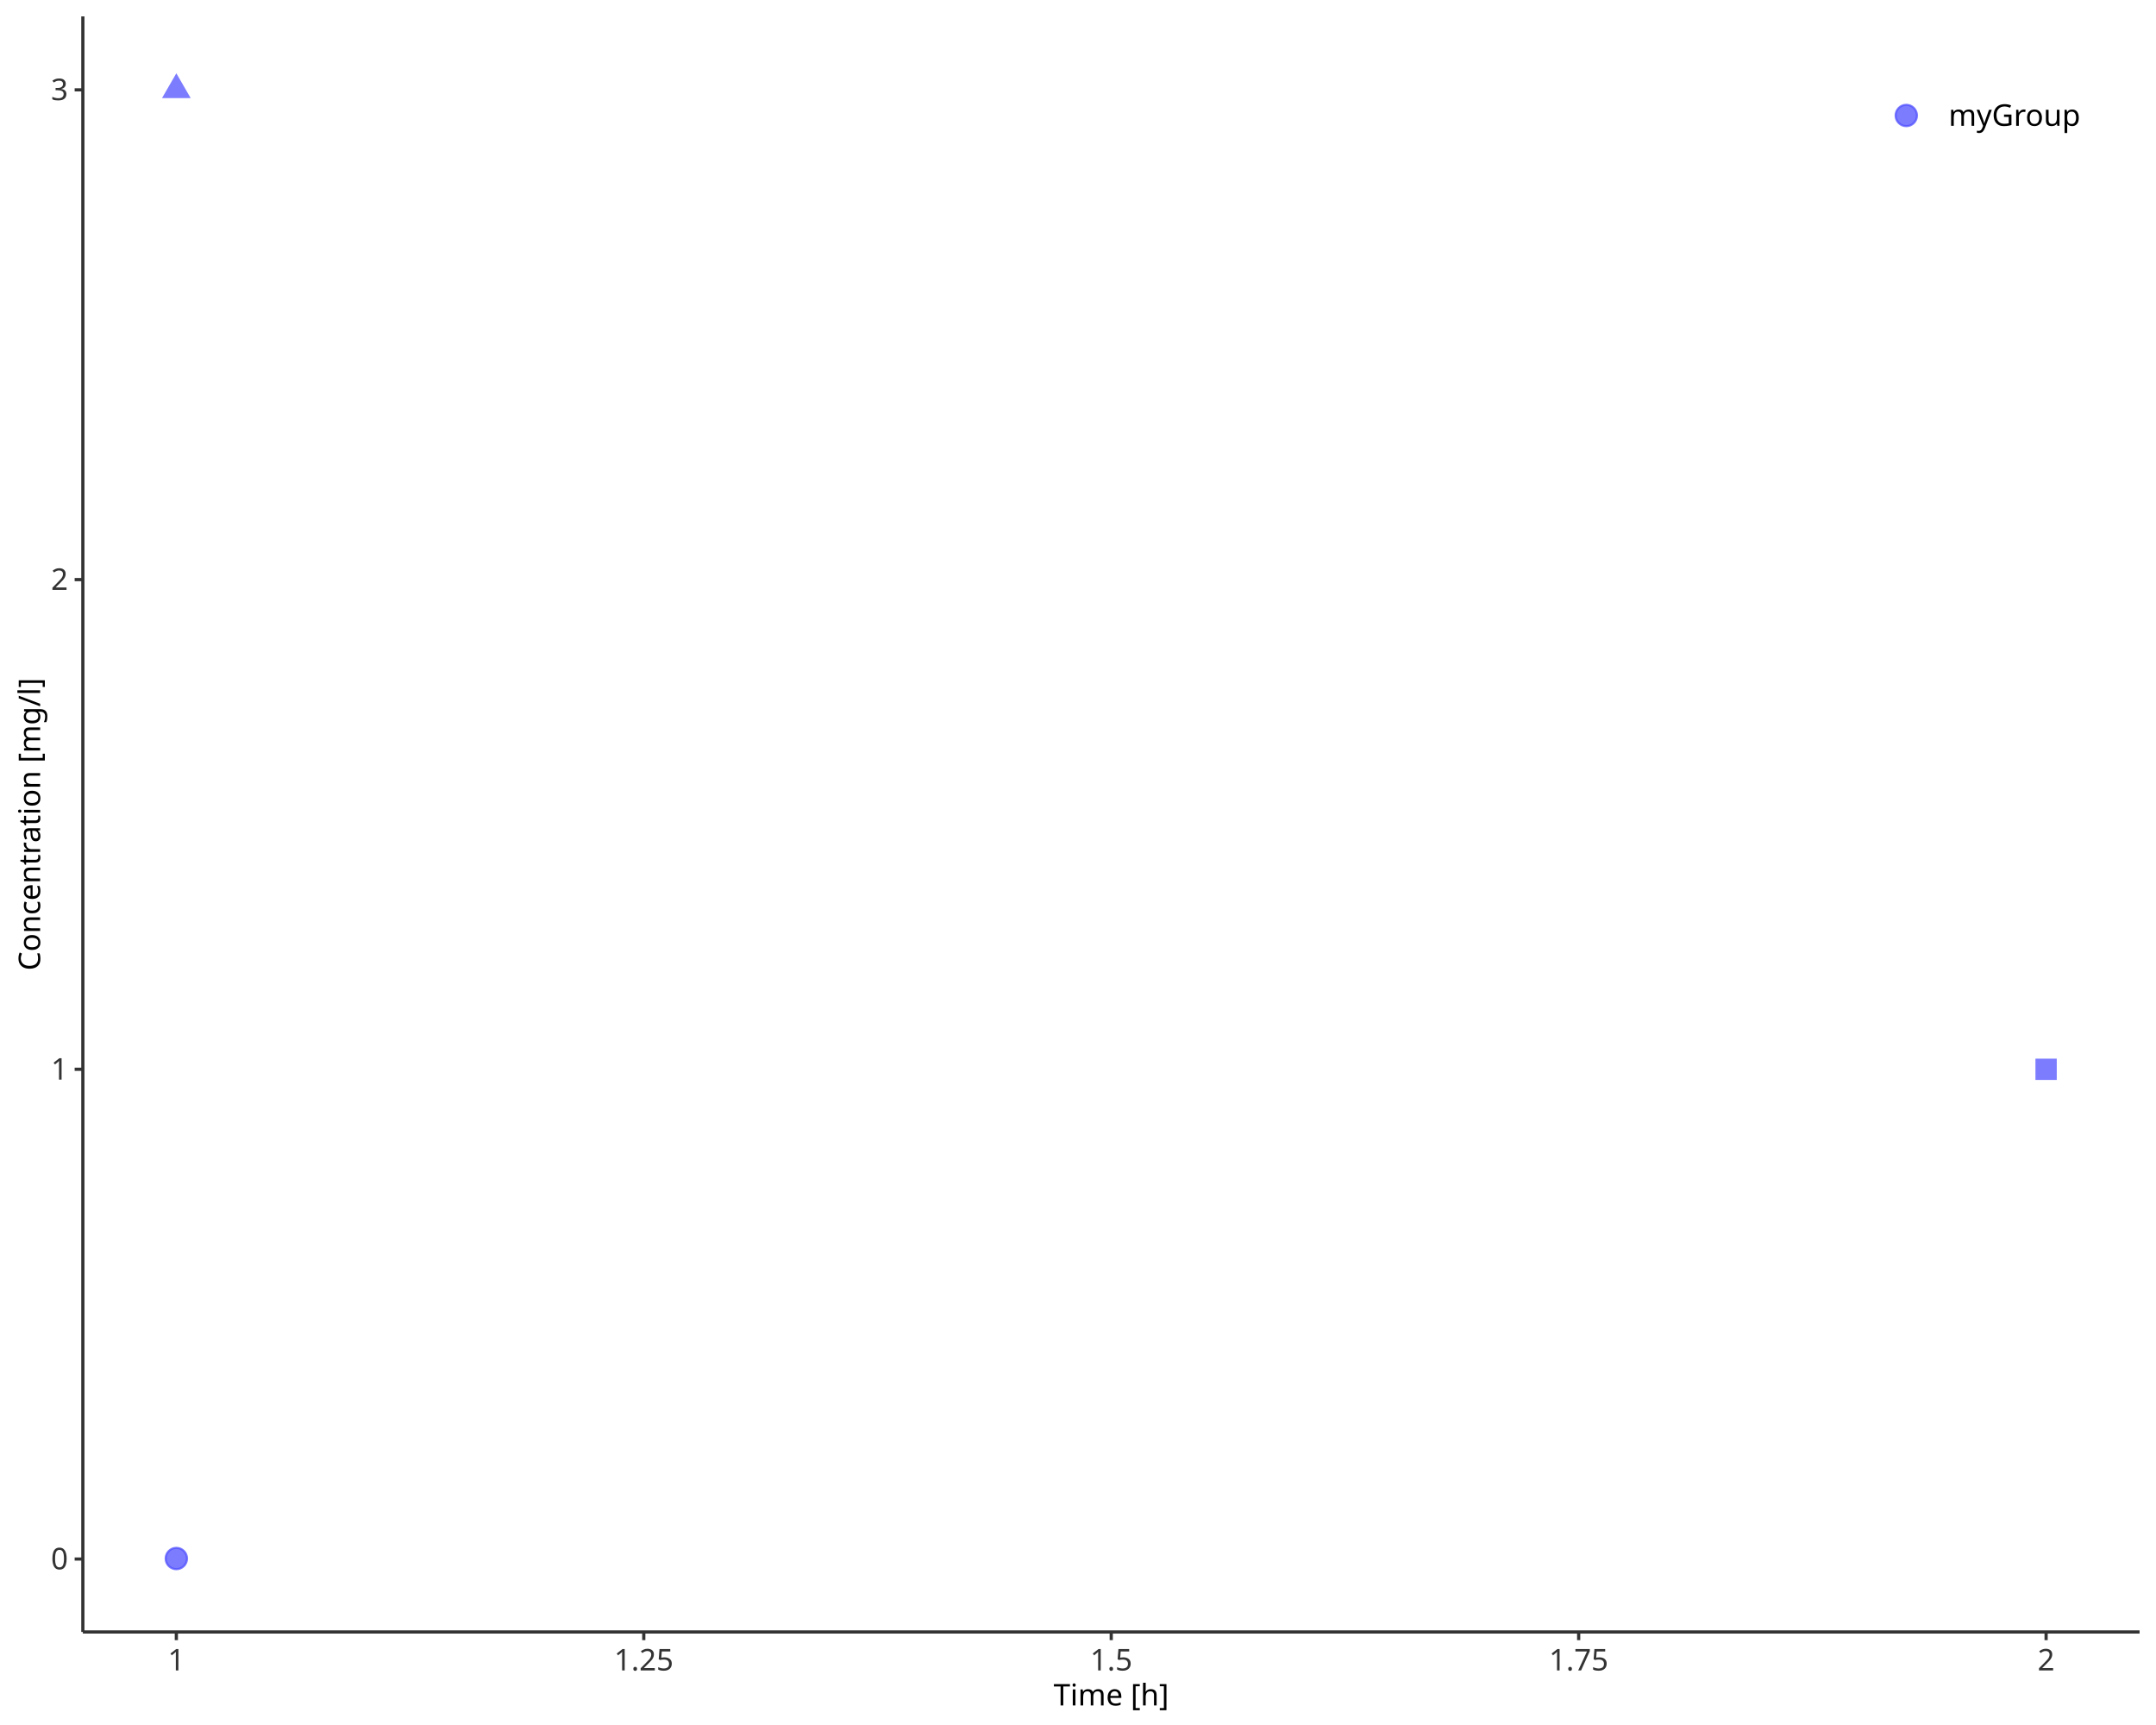
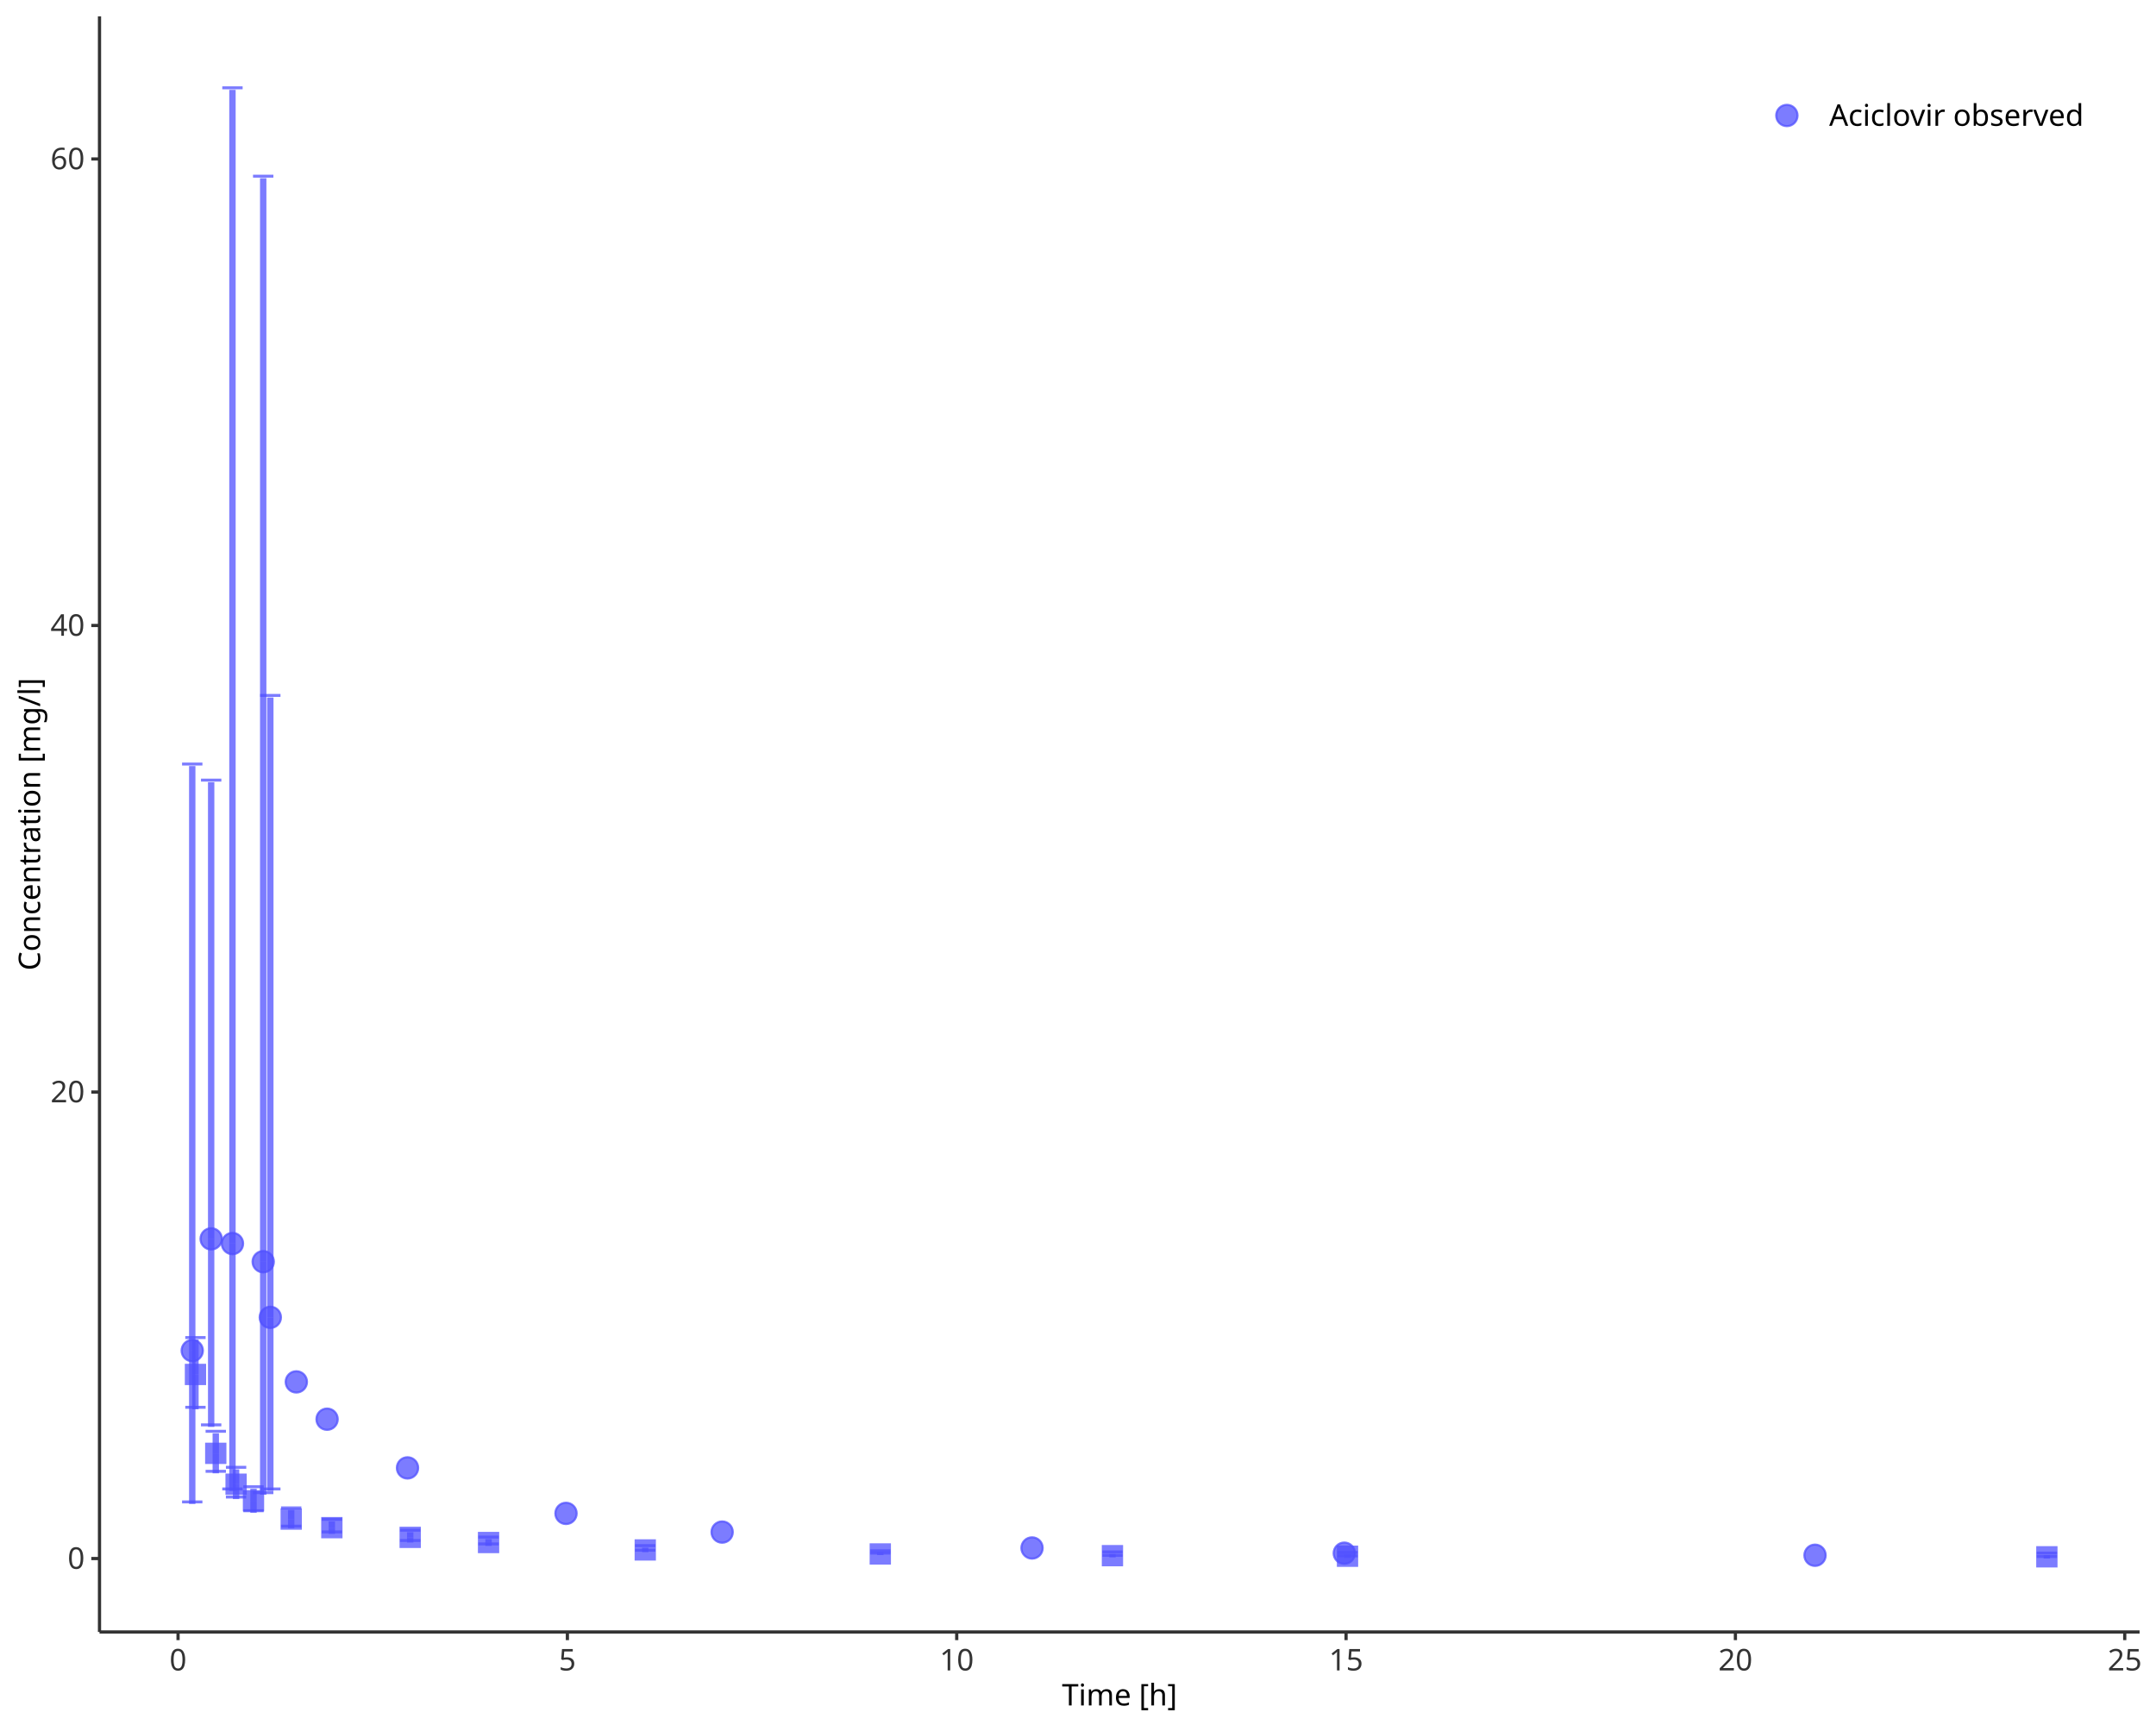
<svg xmlns="http://www.w3.org/2000/svg" class="svglite" data-engine-version="2.0" width="720.00pt" height="576.00pt" viewBox="0 0 720.00 576.00">
  <defs>
    <style type="text/css">
    .svglite line, .svglite polyline, .svglite polygon, .svglite path, .svglite rect, .svglite circle {
      fill: none;
      stroke: #000000;
      stroke-linecap: round;
      stroke-linejoin: round;
      stroke-miterlimit: 10.00;
    }
  </style>
  </defs>
  <rect width="100%" height="100%" style="stroke: none; fill: #FFFFFF;" />
  <defs>
    <clipPath id="cpMC4wMHw3MjAuMDB8MC4wMHw1NzYuMDA=">
      <rect x="0.00" y="0.00" width="720.00" height="576.00" />
    </clipPath>
  </defs>
  <g clip-path="url(#cpMC4wMHw3MjAuMDB8MC4wMHw1NzYuMDA=)">
    <rect x="0.00" y="0.00" width="720.00" height="576.00" style="stroke-width: 1.07; stroke: none; fill: #FFFFFF;" />
  </g>
  <defs>
-     <clipPath id="cpMjcuNjd8NzE0LjUyfDUuNDh8NTQ0Ljkz">
-       <rect x="27.67" y="5.48" width="686.85" height="539.45" />
+     <clipPath id="cpMzMuMjN8NzE0LjUyfDUuNDh8NTQ0Ljkz">
+       <rect x="33.23" y="5.48" width="681.29" height="539.45" />
    </clipPath>
  </defs>
-   <g clip-path="url(#cpMjcuNjd8NzE0LjUyfDUuNDh8NTQ0Ljkz)">
-     <rect x="27.67" y="5.48" width="686.85" height="539.45" style="stroke-width: 1.07; stroke: none; fill: #FFFFFF;" />
-   </g>
-   <g clip-path="url(#cpMC4wMHw3MjAuMDB8MC4wMHw1NzYuMDA=)">
- </g>
-   <g clip-path="url(#cpMjcuNjd8NzE0LjUyfDUuNDh8NTQ0Ljkz)">
- </g>
-   <g clip-path="url(#cpMC4wMHw3MjAuMDB8MC4wMHw1NzYuMDA=)">
- </g>
-   <g clip-path="url(#cpMjcuNjd8NzE0LjUyfDUuNDh8NTQ0Ljkz)">
- </g>
-   <g clip-path="url(#cpMC4wMHw3MjAuMDB8MC4wMHw1NzYuMDA=)">
- </g>
-   <g clip-path="url(#cpMjcuNjd8NzE0LjUyfDUuNDh8NTQ0Ljkz)">
- </g>
-   <g clip-path="url(#cpMC4wMHw3MjAuMDB8MC4wMHw1NzYuMDA=)">
- </g>
-   <g clip-path="url(#cpMjcuNjd8NzE0LjUyfDUuNDh8NTQ0Ljkz)">
- </g>
-   <g clip-path="url(#cpMC4wMHw3MjAuMDB8MC4wMHw1NzYuMDA=)">
- </g>
-   <g clip-path="url(#cpMjcuNjd8NzE0LjUyfDUuNDh8NTQ0Ljkz)">
- </g>
-   <g clip-path="url(#cpMC4wMHw3MjAuMDB8MC4wMHw1NzYuMDA=)">
- </g>
-   <g clip-path="url(#cpMjcuNjd8NzE0LjUyfDUuNDh8NTQ0Ljkz)">
- </g>
-   <g clip-path="url(#cpMC4wMHw3MjAuMDB8MC4wMHw1NzYuMDA=)">
- </g>
-   <g clip-path="url(#cpMjcuNjd8NzE0LjUyfDUuNDh8NTQ0Ljkz)">
- </g>
-   <g clip-path="url(#cpMC4wMHw3MjAuMDB8MC4wMHw1NzYuMDA=)">
- </g>
-   <g clip-path="url(#cpMjcuNjd8NzE0LjUyfDUuNDh8NTQ0Ljkz)">
- </g>
-   <g clip-path="url(#cpMC4wMHw3MjAuMDB8MC4wMHw1NzYuMDA=)">
- </g>
-   <g clip-path="url(#cpMjcuNjd8NzE0LjUyfDUuNDh8NTQ0Ljkz)">
- </g>
-   <g clip-path="url(#cpMC4wMHw3MjAuMDB8MC4wMHw1NzYuMDA=)">
- </g>
-   <g clip-path="url(#cpMjcuNjd8NzE0LjUyfDUuNDh8NTQ0Ljkz)">
- </g>
-   <g clip-path="url(#cpMC4wMHw3MjAuMDB8MC4wMHw1NzYuMDA=)">
- </g>
-   <g clip-path="url(#cpMjcuNjd8NzE0LjUyfDUuNDh8NTQ0Ljkz)">
- </g>
-   <g clip-path="url(#cpMC4wMHw3MjAuMDB8MC4wMHw1NzYuMDA=)">
- </g>
-   <g clip-path="url(#cpMjcuNjd8NzE0LjUyfDUuNDh8NTQ0Ljkz)">
- </g>
-   <g clip-path="url(#cpMC4wMHw3MjAuMDB8MC4wMHw1NzYuMDA=)">
- </g>
-   <g clip-path="url(#cpMjcuNjd8NzE0LjUyfDUuNDh8NTQ0Ljkz)">
- </g>
-   <g clip-path="url(#cpMC4wMHw3MjAuMDB8MC4wMHw1NzYuMDA=)">
- </g>
-   <g clip-path="url(#cpMjcuNjd8NzE0LjUyfDUuNDh8NTQ0Ljkz)">
- </g>
-   <g clip-path="url(#cpMC4wMHw3MjAuMDB8MC4wMHw1NzYuMDA=)">
- </g>
-   <g clip-path="url(#cpMjcuNjd8NzE0LjUyfDUuNDh8NTQ0Ljkz)">
- </g>
-   <g clip-path="url(#cpMC4wMHw3MjAuMDB8MC4wMHw1NzYuMDA=)">
- </g>
-   <g clip-path="url(#cpMjcuNjd8NzE0LjUyfDUuNDh8NTQ0Ljkz)">
-     <circle cx="58.89" cy="520.41" r="3.56" style="stroke-width: 0.71; stroke: #5050FF; stroke-opacity: 0.75; fill: #5050FF; fill-opacity: 0.75;" />
-     <polygon points="679.74,360.61 686.86,360.61 686.86,353.50 679.74,353.50 " style="stroke-width: 0.71; stroke: none; fill: #5050FF; fill-opacity: 0.75;" />
-     <polygon points="58.89,24.47 63.68,32.76 54.10,32.76 " style="stroke-width: 0.71; stroke: none; fill: #5050FF; fill-opacity: 0.75;" />
-   </g>
-   <g clip-path="url(#cpMC4wMHw3MjAuMDB8MC4wMHw1NzYuMDA=)">
-     <polyline points="27.67,544.93 27.67,5.48 " style="stroke-width: 1.07; stroke: #333333; stroke-linecap: butt;" />
-     <text x="22.74" y="524.02" text-anchor="end" style="font-size: 10.00px; fill: #333333; font-family: sans;" textLength="5.56px" lengthAdjust="spacingAndGlyphs">0</text>
-     <text x="22.74" y="360.49" text-anchor="end" style="font-size: 10.00px; fill: #333333; font-family: sans;" textLength="5.56px" lengthAdjust="spacingAndGlyphs">1</text>
-     <text x="22.74" y="196.97" text-anchor="end" style="font-size: 10.00px; fill: #333333; font-family: sans;" textLength="5.56px" lengthAdjust="spacingAndGlyphs">2</text>
-     <text x="22.74" y="33.44" text-anchor="end" style="font-size: 10.00px; fill: #333333; font-family: sans;" textLength="5.56px" lengthAdjust="spacingAndGlyphs">3</text>
-     <polyline points="24.93,520.58 27.67,520.58 " style="stroke-width: 1.07; stroke: #333333; stroke-linecap: butt;" />
-     <polyline points="24.93,357.05 27.67,357.05 " style="stroke-width: 1.07; stroke: #333333; stroke-linecap: butt;" />
-     <polyline points="24.93,193.53 27.67,193.53 " style="stroke-width: 1.07; stroke: #333333; stroke-linecap: butt;" />
-     <polyline points="24.93,30.00 27.67,30.00 " style="stroke-width: 1.07; stroke: #333333; stroke-linecap: butt;" />
-     <polyline points="27.67,544.93 714.52,544.93 " style="stroke-width: 1.07; stroke: #333333; stroke-linecap: butt;" />
-     <polyline points="58.89,547.67 58.89,544.93 " style="stroke-width: 1.07; stroke: #333333; stroke-linecap: butt;" />
-     <polyline points="214.99,547.67 214.99,544.93 " style="stroke-width: 1.07; stroke: #333333; stroke-linecap: butt;" />
-     <polyline points="371.10,547.67 371.10,544.93 " style="stroke-width: 1.07; stroke: #333333; stroke-linecap: butt;" />
-     <polyline points="527.20,547.67 527.20,544.93 " style="stroke-width: 1.07; stroke: #333333; stroke-linecap: butt;" />
-     <polyline points="683.30,547.67 683.30,544.93 " style="stroke-width: 1.07; stroke: #333333; stroke-linecap: butt;" />
-     <text x="58.89" y="557.78" text-anchor="middle" style="font-size: 10.00px; fill: #333333; font-family: sans;" textLength="5.56px" lengthAdjust="spacingAndGlyphs">1</text>
-     <text x="214.99" y="557.78" text-anchor="middle" style="font-size: 10.00px; fill: #333333; font-family: sans;" textLength="19.46px" lengthAdjust="spacingAndGlyphs">1.25</text>
-     <text x="371.10" y="557.78" text-anchor="middle" style="font-size: 10.00px; fill: #333333; font-family: sans;" textLength="13.90px" lengthAdjust="spacingAndGlyphs">1.5</text>
-     <text x="527.20" y="557.78" text-anchor="middle" style="font-size: 10.00px; fill: #333333; font-family: sans;" textLength="19.46px" lengthAdjust="spacingAndGlyphs">1.75</text>
-     <text x="683.30" y="557.78" text-anchor="middle" style="font-size: 10.00px; fill: #333333; font-family: sans;" textLength="5.56px" lengthAdjust="spacingAndGlyphs">2</text>
-     <text x="371.10" y="569.48" text-anchor="middle" style="font-size: 10.00px; font-family: sans;" textLength="36.12px" lengthAdjust="spacingAndGlyphs">Time [h]</text>
+   <g clip-path="url(#cpMzMuMjN8NzE0LjUyfDUuNDh8NTQ0Ljkz)">
+     <rect x="33.23" y="5.48" width="681.29" height="539.45" style="stroke-width: 1.07; stroke: none; fill: #FFFFFF;" />
+   </g>
+   <g clip-path="url(#cpMC4wMHw3MjAuMDB8MC4wMHw1NzYuMDA=)">
+ </g>
+   <g clip-path="url(#cpMzMuMjN8NzE0LjUyfDUuNDh8NTQ0Ljkz)">
+ </g>
+   <g clip-path="url(#cpMC4wMHw3MjAuMDB8MC4wMHw1NzYuMDA=)">
+ </g>
+   <g clip-path="url(#cpMzMuMjN8NzE0LjUyfDUuNDh8NTQ0Ljkz)">
+ </g>
+   <g clip-path="url(#cpMC4wMHw3MjAuMDB8MC4wMHw1NzYuMDA=)">
+ </g>
+   <g clip-path="url(#cpMzMuMjN8NzE0LjUyfDUuNDh8NTQ0Ljkz)">
+ </g>
+   <g clip-path="url(#cpMC4wMHw3MjAuMDB8MC4wMHw1NzYuMDA=)">
+ </g>
+   <g clip-path="url(#cpMzMuMjN8NzE0LjUyfDUuNDh8NTQ0Ljkz)">
+ </g>
+   <g clip-path="url(#cpMC4wMHw3MjAuMDB8MC4wMHw1NzYuMDA=)">
+ </g>
+   <g clip-path="url(#cpMzMuMjN8NzE0LjUyfDUuNDh8NTQ0Ljkz)">
+ </g>
+   <g clip-path="url(#cpMC4wMHw3MjAuMDB8MC4wMHw1NzYuMDA=)">
+ </g>
+   <g clip-path="url(#cpMzMuMjN8NzE0LjUyfDUuNDh8NTQ0Ljkz)">
+ </g>
+   <g clip-path="url(#cpMC4wMHw3MjAuMDB8MC4wMHw1NzYuMDA=)">
+ </g>
+   <g clip-path="url(#cpMzMuMjN8NzE0LjUyfDUuNDh8NTQ0Ljkz)">
+ </g>
+   <g clip-path="url(#cpMC4wMHw3MjAuMDB8MC4wMHw1NzYuMDA=)">
+ </g>
+   <g clip-path="url(#cpMzMuMjN8NzE0LjUyfDUuNDh8NTQ0Ljkz)">
+ </g>
+   <g clip-path="url(#cpMC4wMHw3MjAuMDB8MC4wMHw1NzYuMDA=)">
+ </g>
+   <g clip-path="url(#cpMzMuMjN8NzE0LjUyfDUuNDh8NTQ0Ljkz)">
+ </g>
+   <g clip-path="url(#cpMC4wMHw3MjAuMDB8MC4wMHw1NzYuMDA=)">
+ </g>
+   <g clip-path="url(#cpMzMuMjN8NzE0LjUyfDUuNDh8NTQ0Ljkz)">
+ </g>
+   <g clip-path="url(#cpMC4wMHw3MjAuMDB8MC4wMHw1NzYuMDA=)">
+ </g>
+   <g clip-path="url(#cpMzMuMjN8NzE0LjUyfDUuNDh8NTQ0Ljkz)">
+ </g>
+   <g clip-path="url(#cpMC4wMHw3MjAuMDB8MC4wMHw1NzYuMDA=)">
+ </g>
+   <g clip-path="url(#cpMzMuMjN8NzE0LjUyfDUuNDh8NTQ0Ljkz)">
+ </g>
+   <g clip-path="url(#cpMC4wMHw3MjAuMDB8MC4wMHw1NzYuMDA=)">
+ </g>
+   <g clip-path="url(#cpMzMuMjN8NzE0LjUyfDUuNDh8NTQ0Ljkz)">
+ </g>
+   <g clip-path="url(#cpMC4wMHw3MjAuMDB8MC4wMHw1NzYuMDA=)">
+ </g>
+   <g clip-path="url(#cpMzMuMjN8NzE0LjUyfDUuNDh8NTQ0Ljkz)">
+ </g>
+   <g clip-path="url(#cpMC4wMHw3MjAuMDB8MC4wMHw1NzYuMDA=)">
+ </g>
+   <g clip-path="url(#cpMzMuMjN8NzE0LjUyfDUuNDh8NTQ0Ljkz)">
+ </g>
+   <g clip-path="url(#cpMC4wMHw3MjAuMDB8MC4wMHw1NzYuMDA=)">
+ </g>
+   <g clip-path="url(#cpMzMuMjN8NzE0LjUyfDUuNDh8NTQ0Ljkz)">
+     <line x1="64.20" y1="502.19" x2="64.20" y2="450.98" style="stroke-width: 2.13; stroke: #5050FF; stroke-opacity: 0.75; stroke-linecap: butt;" />
+     <line x1="70.52" y1="476.46" x2="70.52" y2="413.67" style="stroke-width: 2.13; stroke: #5050FF; stroke-opacity: 0.75; stroke-linecap: butt;" />
+     <line x1="77.63" y1="497.86" x2="77.63" y2="415.24" style="stroke-width: 2.13; stroke: #5050FF; stroke-opacity: 0.75; stroke-linecap: butt;" />
+     <line x1="87.90" y1="499.10" x2="87.90" y2="421.30" style="stroke-width: 2.13; stroke: #5050FF; stroke-opacity: 0.75; stroke-linecap: butt;" />
+     <line x1="90.27" y1="497.86" x2="90.27" y2="439.88" style="stroke-width: 2.13; stroke: #5050FF; stroke-opacity: 0.75; stroke-linecap: butt;" />
+     <line x1="65.27" y1="470.59" x2="65.27" y2="458.94" style="stroke-width: 2.13; stroke: #5050FF; stroke-opacity: 0.75; stroke-linecap: butt;" />
+     <line x1="72.06" y1="491.97" x2="72.06" y2="485.29" style="stroke-width: 2.13; stroke: #5050FF; stroke-opacity: 0.75; stroke-linecap: butt;" />
+     <line x1="78.84" y1="500.56" x2="78.84" y2="495.60" style="stroke-width: 2.13; stroke: #5050FF; stroke-opacity: 0.75; stroke-linecap: butt;" />
+     <line x1="84.66" y1="505.14" x2="84.66" y2="501.13" style="stroke-width: 2.13; stroke: #5050FF; stroke-opacity: 0.75; stroke-linecap: butt;" />
+     <line x1="97.25" y1="510.29" x2="97.25" y2="507.24" style="stroke-width: 2.13; stroke: #5050FF; stroke-opacity: 0.75; stroke-linecap: butt;" />
+     <line x1="110.82" y1="512.20" x2="110.82" y2="510.10" style="stroke-width: 2.13; stroke: #5050FF; stroke-opacity: 0.75; stroke-linecap: butt;" />
+     <line x1="136.99" y1="515.07" x2="136.99" y2="513.35" style="stroke-width: 2.13; stroke: #5050FF; stroke-opacity: 0.75; stroke-linecap: butt;" />
+     <line x1="163.15" y1="516.21" x2="163.15" y2="515.07" style="stroke-width: 2.13; stroke: #5050FF; stroke-opacity: 0.75; stroke-linecap: butt;" />
+     <line x1="215.48" y1="518.31" x2="215.48" y2="517.55" style="stroke-width: 2.13; stroke: #5050FF; stroke-opacity: 0.75; stroke-linecap: butt;" />
+     <line x1="293.98" y1="519.27" x2="293.98" y2="518.89" style="stroke-width: 2.13; stroke: #5050FF; stroke-opacity: 0.75; stroke-linecap: butt;" />
+     <line x1="371.51" y1="520.03" x2="371.51" y2="519.46" style="stroke-width: 2.13; stroke: #5050FF; stroke-opacity: 0.75; stroke-linecap: butt;" />
+     <line x1="450.00" y1="520.22" x2="450.00" y2="519.65" style="stroke-width: 2.13; stroke: #5050FF; stroke-opacity: 0.75; stroke-linecap: butt;" />
+     <line x1="683.55" y1="520.41" x2="683.55" y2="519.84" style="stroke-width: 2.13; stroke: #5050FF; stroke-opacity: 0.75; stroke-linecap: butt;" />
+     <line x1="64.20" y1="450.98" x2="64.20" y2="255.80" style="stroke-width: 2.13; stroke: #5050FF; stroke-opacity: 0.75; stroke-linecap: butt;" />
+     <line x1="70.52" y1="413.67" x2="70.52" y2="261.17" style="stroke-width: 2.13; stroke: #5050FF; stroke-opacity: 0.75; stroke-linecap: butt;" />
+     <line x1="77.63" y1="415.24" x2="77.63" y2="30.00" style="stroke-width: 2.13; stroke: #5050FF; stroke-opacity: 0.75; stroke-linecap: butt;" />
+     <line x1="87.90" y1="421.30" x2="87.90" y2="59.51" style="stroke-width: 2.13; stroke: #5050FF; stroke-opacity: 0.75; stroke-linecap: butt;" />
+     <line x1="90.27" y1="439.88" x2="90.27" y2="232.89" style="stroke-width: 2.13; stroke: #5050FF; stroke-opacity: 0.75; stroke-linecap: butt;" />
+     <line x1="65.27" y1="458.94" x2="65.27" y2="447.30" style="stroke-width: 2.13; stroke: #5050FF; stroke-opacity: 0.75; stroke-linecap: butt;" />
+     <line x1="72.06" y1="485.29" x2="72.06" y2="478.60" style="stroke-width: 2.13; stroke: #5050FF; stroke-opacity: 0.75; stroke-linecap: butt;" />
+     <line x1="78.84" y1="495.60" x2="78.84" y2="490.63" style="stroke-width: 2.13; stroke: #5050FF; stroke-opacity: 0.75; stroke-linecap: butt;" />
+     <line x1="84.66" y1="501.13" x2="84.66" y2="497.12" style="stroke-width: 2.13; stroke: #5050FF; stroke-opacity: 0.75; stroke-linecap: butt;" />
+     <line x1="97.25" y1="507.24" x2="97.25" y2="504.19" style="stroke-width: 2.13; stroke: #5050FF; stroke-opacity: 0.75; stroke-linecap: butt;" />
+     <line x1="110.82" y1="510.10" x2="110.82" y2="508.00" style="stroke-width: 2.13; stroke: #5050FF; stroke-opacity: 0.75; stroke-linecap: butt;" />
+     <line x1="136.99" y1="513.35" x2="136.99" y2="511.63" style="stroke-width: 2.13; stroke: #5050FF; stroke-opacity: 0.75; stroke-linecap: butt;" />
+     <line x1="163.15" y1="515.07" x2="163.15" y2="513.92" style="stroke-width: 2.13; stroke: #5050FF; stroke-opacity: 0.75; stroke-linecap: butt;" />
+     <line x1="215.48" y1="517.55" x2="215.48" y2="516.79" style="stroke-width: 2.13; stroke: #5050FF; stroke-opacity: 0.75; stroke-linecap: butt;" />
+     <line x1="293.98" y1="518.89" x2="293.98" y2="518.50" style="stroke-width: 2.13; stroke: #5050FF; stroke-opacity: 0.75; stroke-linecap: butt;" />
+     <line x1="371.51" y1="519.46" x2="371.51" y2="518.89" style="stroke-width: 2.13; stroke: #5050FF; stroke-opacity: 0.75; stroke-linecap: butt;" />
+     <line x1="450.00" y1="519.65" x2="450.00" y2="519.08" style="stroke-width: 2.13; stroke: #5050FF; stroke-opacity: 0.75; stroke-linecap: butt;" />
+     <line x1="683.55" y1="519.84" x2="683.55" y2="519.27" style="stroke-width: 2.13; stroke: #5050FF; stroke-opacity: 0.75; stroke-linecap: butt;" />
+     <text x="64.20" y="499.66" text-anchor="middle" style="font-size: 15.17px; fill: #5050FF; fill-opacity: 0.75; font-family: sans;" textLength="8.44px" lengthAdjust="spacingAndGlyphs">_</text>
+     <text x="70.52" y="473.93" text-anchor="middle" style="font-size: 15.17px; fill: #5050FF; fill-opacity: 0.75; font-family: sans;" textLength="8.44px" lengthAdjust="spacingAndGlyphs">_</text>
+     <text x="77.63" y="495.33" text-anchor="middle" style="font-size: 15.17px; fill: #5050FF; fill-opacity: 0.75; font-family: sans;" textLength="8.44px" lengthAdjust="spacingAndGlyphs">_</text>
+     <text x="87.90" y="496.57" text-anchor="middle" style="font-size: 15.17px; fill: #5050FF; fill-opacity: 0.75; font-family: sans;" textLength="8.44px" lengthAdjust="spacingAndGlyphs">_</text>
+     <text x="90.27" y="495.33" text-anchor="middle" style="font-size: 15.17px; fill: #5050FF; fill-opacity: 0.75; font-family: sans;" textLength="8.44px" lengthAdjust="spacingAndGlyphs">_</text>
+     <text x="65.27" y="468.06" text-anchor="middle" style="font-size: 15.17px; fill: #5050FF; fill-opacity: 0.75; font-family: sans;" textLength="8.44px" lengthAdjust="spacingAndGlyphs">_</text>
+     <text x="72.06" y="489.44" text-anchor="middle" style="font-size: 15.17px; fill: #5050FF; fill-opacity: 0.75; font-family: sans;" textLength="8.44px" lengthAdjust="spacingAndGlyphs">_</text>
+     <text x="78.84" y="498.03" text-anchor="middle" style="font-size: 15.17px; fill: #5050FF; fill-opacity: 0.75; font-family: sans;" textLength="8.44px" lengthAdjust="spacingAndGlyphs">_</text>
+     <text x="84.66" y="502.61" text-anchor="middle" style="font-size: 15.17px; fill: #5050FF; fill-opacity: 0.75; font-family: sans;" textLength="8.44px" lengthAdjust="spacingAndGlyphs">_</text>
+     <text x="97.25" y="507.76" text-anchor="middle" style="font-size: 15.17px; fill: #5050FF; fill-opacity: 0.75; font-family: sans;" textLength="8.44px" lengthAdjust="spacingAndGlyphs">_</text>
+     <text x="110.82" y="509.67" text-anchor="middle" style="font-size: 15.17px; fill: #5050FF; fill-opacity: 0.75; font-family: sans;" textLength="8.44px" lengthAdjust="spacingAndGlyphs">_</text>
+     <text x="136.99" y="512.54" text-anchor="middle" style="font-size: 15.17px; fill: #5050FF; fill-opacity: 0.75; font-family: sans;" textLength="8.44px" lengthAdjust="spacingAndGlyphs">_</text>
+     <text x="163.15" y="513.68" text-anchor="middle" style="font-size: 15.17px; fill: #5050FF; fill-opacity: 0.75; font-family: sans;" textLength="8.44px" lengthAdjust="spacingAndGlyphs">_</text>
+     <text x="215.48" y="515.78" text-anchor="middle" style="font-size: 15.17px; fill: #5050FF; fill-opacity: 0.75; font-family: sans;" textLength="8.44px" lengthAdjust="spacingAndGlyphs">_</text>
+     <text x="293.98" y="516.74" text-anchor="middle" style="font-size: 15.17px; fill: #5050FF; fill-opacity: 0.75; font-family: sans;" textLength="8.44px" lengthAdjust="spacingAndGlyphs">_</text>
+     <text x="371.51" y="517.50" text-anchor="middle" style="font-size: 15.17px; fill: #5050FF; fill-opacity: 0.75; font-family: sans;" textLength="8.44px" lengthAdjust="spacingAndGlyphs">_</text>
+     <text x="450.00" y="517.69" text-anchor="middle" style="font-size: 15.17px; fill: #5050FF; fill-opacity: 0.75; font-family: sans;" textLength="8.44px" lengthAdjust="spacingAndGlyphs">_</text>
+     <text x="683.55" y="517.88" text-anchor="middle" style="font-size: 15.17px; fill: #5050FF; fill-opacity: 0.75; font-family: sans;" textLength="8.44px" lengthAdjust="spacingAndGlyphs">_</text>
+     <text x="64.20" y="253.27" text-anchor="middle" style="font-size: 15.17px; fill: #5050FF; fill-opacity: 0.75; font-family: sans;" textLength="8.44px" lengthAdjust="spacingAndGlyphs">_</text>
+     <text x="70.52" y="258.64" text-anchor="middle" style="font-size: 15.17px; fill: #5050FF; fill-opacity: 0.75; font-family: sans;" textLength="8.44px" lengthAdjust="spacingAndGlyphs">_</text>
+     <text x="77.63" y="27.47" text-anchor="middle" style="font-size: 15.17px; fill: #5050FF; fill-opacity: 0.75; font-family: sans;" textLength="8.44px" lengthAdjust="spacingAndGlyphs">_</text>
+     <text x="87.90" y="56.98" text-anchor="middle" style="font-size: 15.17px; fill: #5050FF; fill-opacity: 0.75; font-family: sans;" textLength="8.44px" lengthAdjust="spacingAndGlyphs">_</text>
+     <text x="90.27" y="230.36" text-anchor="middle" style="font-size: 15.17px; fill: #5050FF; fill-opacity: 0.75; font-family: sans;" textLength="8.44px" lengthAdjust="spacingAndGlyphs">_</text>
+     <text x="65.27" y="444.77" text-anchor="middle" style="font-size: 15.17px; fill: #5050FF; fill-opacity: 0.75; font-family: sans;" textLength="8.44px" lengthAdjust="spacingAndGlyphs">_</text>
+     <text x="72.06" y="476.07" text-anchor="middle" style="font-size: 15.17px; fill: #5050FF; fill-opacity: 0.75; font-family: sans;" textLength="8.44px" lengthAdjust="spacingAndGlyphs">_</text>
+     <text x="78.84" y="488.10" text-anchor="middle" style="font-size: 15.17px; fill: #5050FF; fill-opacity: 0.75; font-family: sans;" textLength="8.44px" lengthAdjust="spacingAndGlyphs">_</text>
+     <text x="84.66" y="494.59" text-anchor="middle" style="font-size: 15.17px; fill: #5050FF; fill-opacity: 0.75; font-family: sans;" textLength="8.44px" lengthAdjust="spacingAndGlyphs">_</text>
+     <text x="97.25" y="501.66" text-anchor="middle" style="font-size: 15.17px; fill: #5050FF; fill-opacity: 0.75; font-family: sans;" textLength="8.44px" lengthAdjust="spacingAndGlyphs">_</text>
+     <text x="110.82" y="505.47" text-anchor="middle" style="font-size: 15.17px; fill: #5050FF; fill-opacity: 0.75; font-family: sans;" textLength="8.44px" lengthAdjust="spacingAndGlyphs">_</text>
+     <text x="136.99" y="509.10" text-anchor="middle" style="font-size: 15.17px; fill: #5050FF; fill-opacity: 0.75; font-family: sans;" textLength="8.44px" lengthAdjust="spacingAndGlyphs">_</text>
+     <text x="163.15" y="511.39" text-anchor="middle" style="font-size: 15.17px; fill: #5050FF; fill-opacity: 0.75; font-family: sans;" textLength="8.44px" lengthAdjust="spacingAndGlyphs">_</text>
+     <text x="215.48" y="514.25" text-anchor="middle" style="font-size: 15.17px; fill: #5050FF; fill-opacity: 0.75; font-family: sans;" textLength="8.44px" lengthAdjust="spacingAndGlyphs">_</text>
+     <text x="293.98" y="515.97" text-anchor="middle" style="font-size: 15.17px; fill: #5050FF; fill-opacity: 0.75; font-family: sans;" textLength="8.44px" lengthAdjust="spacingAndGlyphs">_</text>
+     <text x="371.51" y="516.35" text-anchor="middle" style="font-size: 15.17px; fill: #5050FF; fill-opacity: 0.75; font-family: sans;" textLength="8.44px" lengthAdjust="spacingAndGlyphs">_</text>
+     <text x="450.00" y="516.55" text-anchor="middle" style="font-size: 15.17px; fill: #5050FF; fill-opacity: 0.75; font-family: sans;" textLength="8.44px" lengthAdjust="spacingAndGlyphs">_</text>
+     <text x="683.55" y="516.74" text-anchor="middle" style="font-size: 15.17px; fill: #5050FF; fill-opacity: 0.75; font-family: sans;" textLength="8.44px" lengthAdjust="spacingAndGlyphs">_</text>
+     <circle cx="64.20" cy="450.98" r="3.56" style="stroke-width: 0.71; stroke: #5050FF; stroke-opacity: 0.75; fill: #5050FF; fill-opacity: 0.75;" />
+     <circle cx="70.52" cy="413.67" r="3.56" style="stroke-width: 0.71; stroke: #5050FF; stroke-opacity: 0.75; fill: #5050FF; fill-opacity: 0.75;" />
+     <circle cx="77.63" cy="415.24" r="3.56" style="stroke-width: 0.71; stroke: #5050FF; stroke-opacity: 0.75; fill: #5050FF; fill-opacity: 0.75;" />
+     <circle cx="87.90" cy="421.30" r="3.56" style="stroke-width: 0.71; stroke: #5050FF; stroke-opacity: 0.75; fill: #5050FF; fill-opacity: 0.75;" />
+     <circle cx="90.27" cy="439.88" r="3.56" style="stroke-width: 0.71; stroke: #5050FF; stroke-opacity: 0.75; fill: #5050FF; fill-opacity: 0.75;" />
+     <circle cx="98.96" cy="461.43" r="3.56" style="stroke-width: 0.71; stroke: #5050FF; stroke-opacity: 0.75; fill: #5050FF; fill-opacity: 0.75;" />
+     <circle cx="109.23" cy="473.89" r="3.56" style="stroke-width: 0.71; stroke: #5050FF; stroke-opacity: 0.75; fill: #5050FF; fill-opacity: 0.75;" />
+     <circle cx="136.09" cy="490.15" r="3.56" style="stroke-width: 0.71; stroke: #5050FF; stroke-opacity: 0.75; fill: #5050FF; fill-opacity: 0.75;" />
+     <circle cx="189.02" cy="505.34" r="3.56" style="stroke-width: 0.71; stroke: #5050FF; stroke-opacity: 0.75; fill: #5050FF; fill-opacity: 0.75;" />
+     <circle cx="241.16" cy="511.58" r="3.56" style="stroke-width: 0.71; stroke: #5050FF; stroke-opacity: 0.75; fill: #5050FF; fill-opacity: 0.75;" />
+     <circle cx="344.65" cy="516.89" r="3.56" style="stroke-width: 0.71; stroke: #5050FF; stroke-opacity: 0.75; fill: #5050FF; fill-opacity: 0.75;" />
+     <circle cx="448.93" cy="518.63" r="3.56" style="stroke-width: 0.71; stroke: #5050FF; stroke-opacity: 0.75; fill: #5050FF; fill-opacity: 0.75;" />
+     <circle cx="606.13" cy="519.32" r="3.56" style="stroke-width: 0.71; stroke: #5050FF; stroke-opacity: 0.75; fill: #5050FF; fill-opacity: 0.75;" />
+     <polygon points="61.72,462.50 68.83,462.50 68.83,455.39 61.72,455.39 " style="stroke-width: 0.71; stroke: none; fill: #5050FF; fill-opacity: 0.75;" />
+     <polygon points="68.50,488.84 75.61,488.84 75.61,481.73 68.50,481.73 " style="stroke-width: 0.71; stroke: none; fill: #5050FF; fill-opacity: 0.75;" />
+     <polygon points="75.29,499.15 82.40,499.15 82.40,492.04 75.29,492.04 " style="stroke-width: 0.71; stroke: none; fill: #5050FF; fill-opacity: 0.75;" />
+     <polygon points="81.10,504.69 88.21,504.69 88.21,497.58 81.10,497.58 " style="stroke-width: 0.71; stroke: none; fill: #5050FF; fill-opacity: 0.75;" />
+     <polygon points="93.70,510.80 100.81,510.80 100.81,503.69 93.70,503.69 " style="stroke-width: 0.71; stroke: none; fill: #5050FF; fill-opacity: 0.75;" />
+     <polygon points="107.27,513.66 114.38,513.66 114.38,506.55 107.27,506.55 " style="stroke-width: 0.71; stroke: none; fill: #5050FF; fill-opacity: 0.75;" />
+     <polygon points="133.43,516.90 140.54,516.90 140.54,509.79 133.43,509.79 " style="stroke-width: 0.71; stroke: none; fill: #5050FF; fill-opacity: 0.75;" />
+     <polygon points="159.60,518.62 166.71,518.62 166.71,511.51 159.60,511.51 " style="stroke-width: 0.71; stroke: none; fill: #5050FF; fill-opacity: 0.75;" />
+     <polygon points="211.93,521.10 219.04,521.10 219.04,513.99 211.93,513.99 " style="stroke-width: 0.71; stroke: none; fill: #5050FF; fill-opacity: 0.75;" />
+     <polygon points="290.42,522.44 297.53,522.44 297.53,515.33 290.42,515.33 " style="stroke-width: 0.71; stroke: none; fill: #5050FF; fill-opacity: 0.75;" />
+     <polygon points="367.95,523.01 375.06,523.01 375.06,515.90 367.95,515.90 " style="stroke-width: 0.71; stroke: none; fill: #5050FF; fill-opacity: 0.75;" />
+     <polygon points="446.45,523.20 453.56,523.20 453.56,516.09 446.45,516.09 " style="stroke-width: 0.71; stroke: none; fill: #5050FF; fill-opacity: 0.75;" />
+     <polygon points="680.00,523.40 687.11,523.40 687.11,516.28 680.00,516.28 " style="stroke-width: 0.71; stroke: none; fill: #5050FF; fill-opacity: 0.75;" />
+   </g>
+   <g clip-path="url(#cpMC4wMHw3MjAuMDB8MC4wMHw1NzYuMDA=)">
+     <polyline points="33.23,544.93 33.23,5.48 " style="stroke-width: 1.07; stroke: #333333; stroke-linecap: butt;" />
+     <text x="28.30" y="523.85" text-anchor="end" style="font-size: 10.00px; fill: #333333; font-family: sans;" textLength="5.56px" lengthAdjust="spacingAndGlyphs">0</text>
+     <text x="28.30" y="368.08" text-anchor="end" style="font-size: 10.00px; fill: #333333; font-family: sans;" textLength="11.12px" lengthAdjust="spacingAndGlyphs">20</text>
+     <text x="28.30" y="212.30" text-anchor="end" style="font-size: 10.00px; fill: #333333; font-family: sans;" textLength="11.12px" lengthAdjust="spacingAndGlyphs">40</text>
+     <text x="28.30" y="56.52" text-anchor="end" style="font-size: 10.00px; fill: #333333; font-family: sans;" textLength="11.12px" lengthAdjust="spacingAndGlyphs">60</text>
+     <polyline points="30.49,520.41 33.23,520.41 " style="stroke-width: 1.07; stroke: #333333; stroke-linecap: butt;" />
+     <polyline points="30.49,364.64 33.23,364.64 " style="stroke-width: 1.07; stroke: #333333; stroke-linecap: butt;" />
+     <polyline points="30.49,208.86 33.23,208.86 " style="stroke-width: 1.07; stroke: #333333; stroke-linecap: butt;" />
+     <polyline points="30.49,53.08 33.23,53.08 " style="stroke-width: 1.07; stroke: #333333; stroke-linecap: butt;" />
+     <polyline points="33.23,544.93 714.52,544.93 " style="stroke-width: 1.07; stroke: #333333; stroke-linecap: butt;" />
+     <polyline points="59.46,547.67 59.46,544.93 " style="stroke-width: 1.07; stroke: #333333; stroke-linecap: butt;" />
+     <polyline points="189.48,547.67 189.48,544.93 " style="stroke-width: 1.07; stroke: #333333; stroke-linecap: butt;" />
+     <polyline points="319.50,547.67 319.50,544.93 " style="stroke-width: 1.07; stroke: #333333; stroke-linecap: butt;" />
+     <polyline points="449.52,547.67 449.52,544.93 " style="stroke-width: 1.07; stroke: #333333; stroke-linecap: butt;" />
+     <polyline points="579.54,547.67 579.54,544.93 " style="stroke-width: 1.07; stroke: #333333; stroke-linecap: butt;" />
+     <polyline points="709.56,547.67 709.56,544.93 " style="stroke-width: 1.07; stroke: #333333; stroke-linecap: butt;" />
+     <text x="59.46" y="557.78" text-anchor="middle" style="font-size: 10.00px; fill: #333333; font-family: sans;" textLength="5.56px" lengthAdjust="spacingAndGlyphs">0</text>
+     <text x="189.48" y="557.78" text-anchor="middle" style="font-size: 10.00px; fill: #333333; font-family: sans;" textLength="5.56px" lengthAdjust="spacingAndGlyphs">5</text>
+     <text x="319.50" y="557.78" text-anchor="middle" style="font-size: 10.00px; fill: #333333; font-family: sans;" textLength="11.12px" lengthAdjust="spacingAndGlyphs">10</text>
+     <text x="449.52" y="557.78" text-anchor="middle" style="font-size: 10.00px; fill: #333333; font-family: sans;" textLength="11.12px" lengthAdjust="spacingAndGlyphs">15</text>
+     <text x="579.54" y="557.78" text-anchor="middle" style="font-size: 10.00px; fill: #333333; font-family: sans;" textLength="11.12px" lengthAdjust="spacingAndGlyphs">20</text>
+     <text x="709.56" y="557.78" text-anchor="middle" style="font-size: 10.00px; fill: #333333; font-family: sans;" textLength="11.12px" lengthAdjust="spacingAndGlyphs">25</text>
+     <text x="373.88" y="569.48" text-anchor="middle" style="font-size: 10.00px; font-family: sans;" textLength="36.12px" lengthAdjust="spacingAndGlyphs">Time [h]</text>
    <text transform="translate(13.40,275.21) rotate(-90)" text-anchor="middle" style="font-size: 10.00px; font-family: sans;" textLength="89.50px" lengthAdjust="spacingAndGlyphs">Concentration [mg/l]</text>
-     <rect x="622.49" y="18.97" width="74.85" height="33.72" style="stroke-width: 1.07; stroke: none; fill: #FFFFFF;" />
-     <rect x="627.97" y="29.92" width="17.28" height="17.28" style="stroke-width: 1.07; stroke: none; fill: #FFFFFF;" />
-     <circle cx="636.61" cy="38.56" r="3.56" style="stroke-width: 0.71; stroke: #5050FF; stroke-opacity: 0.75; fill: #5050FF; fill-opacity: 0.75;" />
-     <text x="650.73" y="42.01" style="font-size: 10.00px; font-family: sans;" textLength="41.14px" lengthAdjust="spacingAndGlyphs">myGroup</text>
+     <rect x="582.61" y="18.97" width="114.88" height="33.72" style="stroke-width: 1.07; stroke: none; fill: #FFFFFF;" />
+     <rect x="588.09" y="29.92" width="17.28" height="17.28" style="stroke-width: 1.07; stroke: none; fill: #FFFFFF;" />
+     <circle cx="596.73" cy="38.56" r="3.56" style="stroke-width: 0.71; stroke: #5050FF; stroke-opacity: 0.75; fill: #5050FF; fill-opacity: 0.75;" />
+     <text x="610.85" y="42.01" style="font-size: 10.00px; font-family: sans;" textLength="81.16px" lengthAdjust="spacingAndGlyphs">Aciclovir observed</text>
  </g>
</svg>
